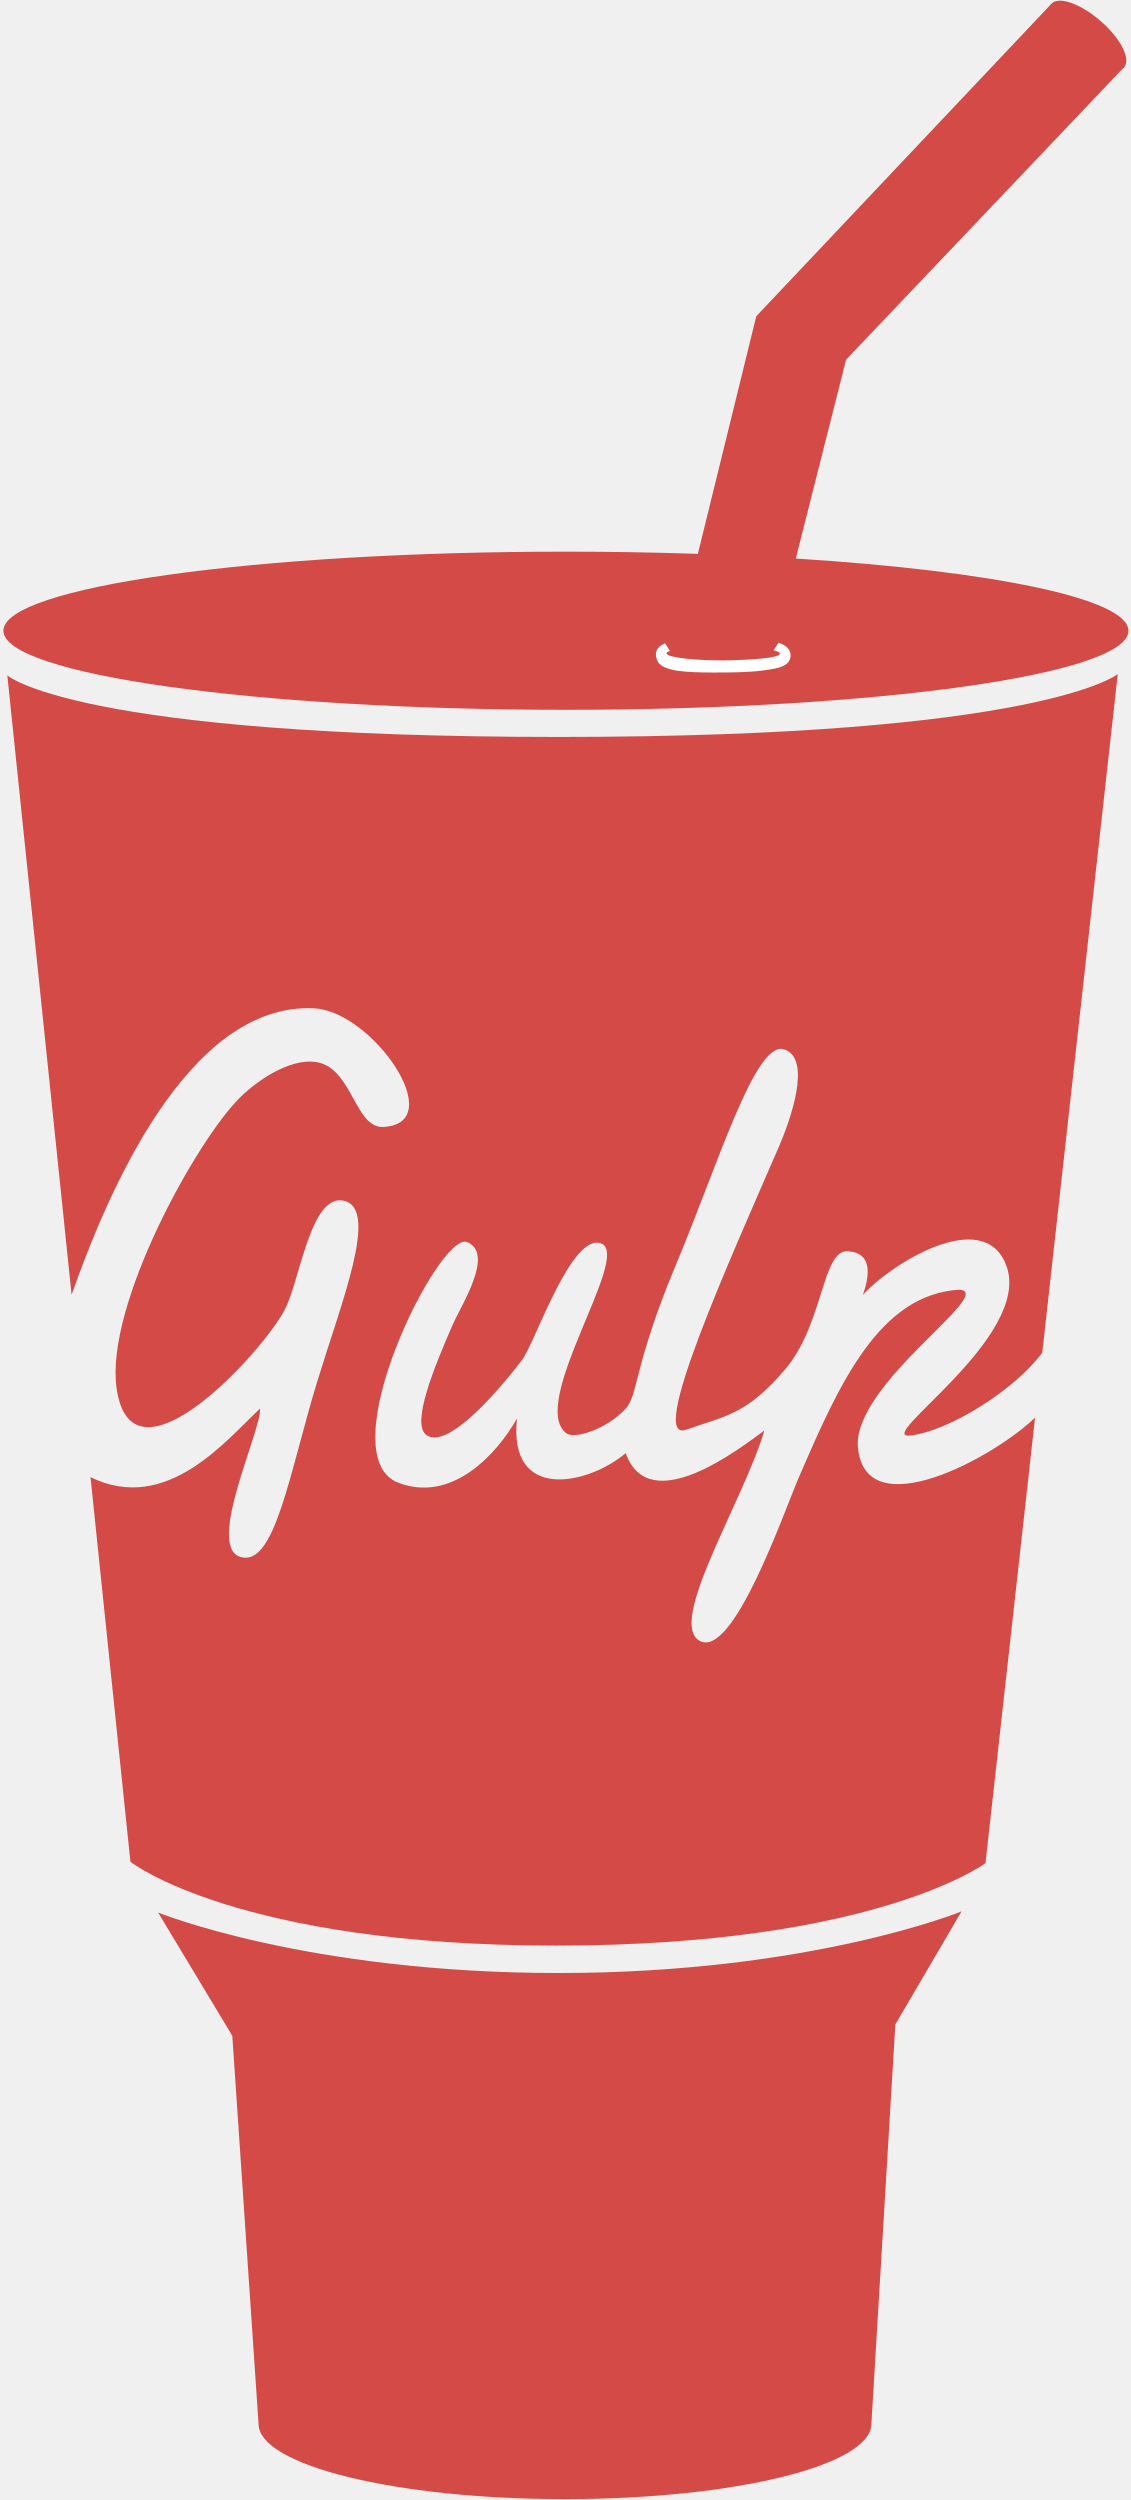
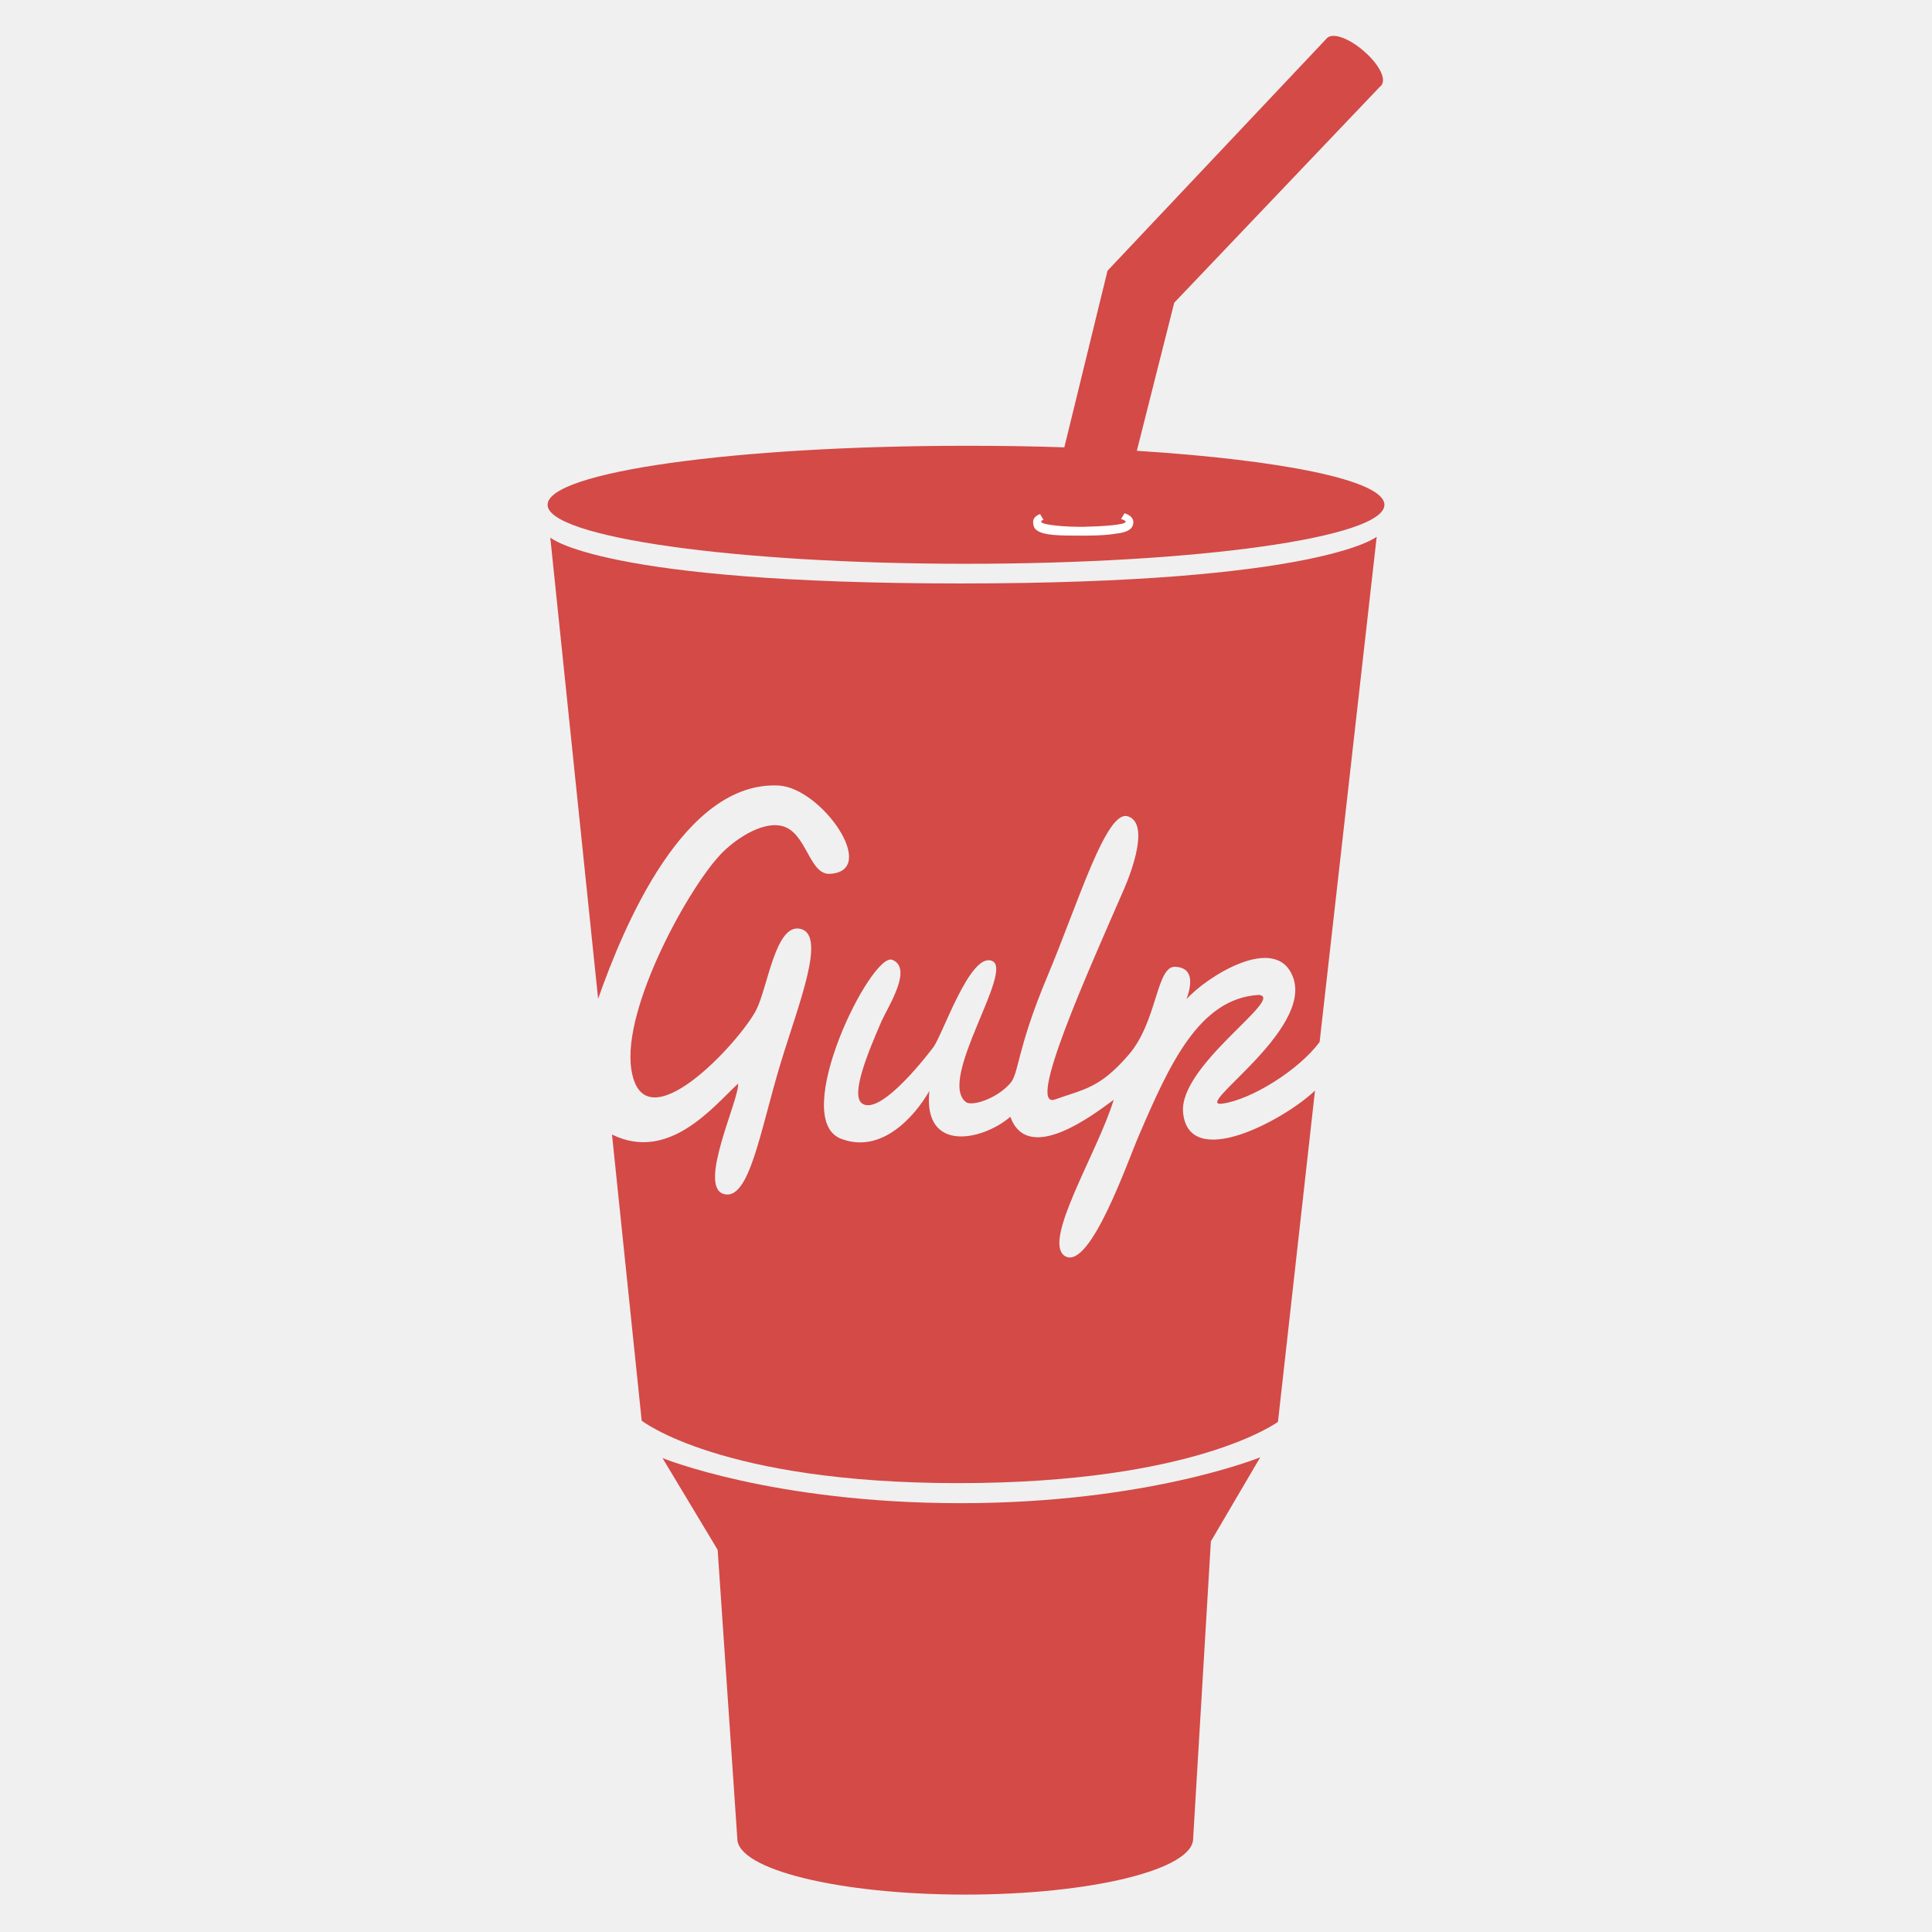
- <svg xmlns="http://www.w3.org/2000/svg" width="1131" height="2500" viewBox="0 0 256 566" preserveAspectRatio="xMinYMin meet">
-   <path d="M197.28 548.749l5.427-90.43 14.985-25.58s-34.106 13.952-91.205 13.952c-57.1 0-90.689-13.694-90.689-13.694l16.794 27.904 5.941 87.848c0 9.418 31.059 17.052 69.374 17.052 38.313 0 69.373-7.634 69.373-17.052M180.161 126.454l11.391-45.025 63.081-66.376L238.007.892l-66.784 70.707-13.226 53.793a886.14 886.14 0 0 0-29.873-.497c-70.336 0-127.355 8.016-127.355 17.902 0 9.887 57.019 17.902 127.355 17.902 70.335 0 127.353-8.015 127.353-17.902 0-7.28-30.924-13.546-75.316-16.343" fill="#D34A47" />
-   <path d="M173.535 151.669s-2.467.553-9.724.584c-7.259.03-12.413-.047-14.466-1.917-.552-.502-.854-1.499-.851-2.174.006-1.285.918-2.042 2.08-2.516l1.099 1.724c-.478.165-.751.36-.752.568-.004.976 7.422 1.644 13.102 1.572 5.681-.07 12.545-.538 12.551-1.5 0-.291-.519-.565-1.422-.781l1.094-1.712c1.472.457 2.757 1.34 2.754 2.868-.014 2.598-3.32 2.993-5.465 3.284" fill="#FFF" />
-   <path d="M254.509 15.184c1.586-1.832-.821-6.518-5.376-10.465C244.576.774 239.596-.94 238.007.892c-1.587 1.832.821 6.518 5.378 10.463 4.555 3.946 9.537 5.662 11.124 3.829M194.246 327.865c-1.495-14.384 31.462-35.216 23.004-35.883-18.208 1.041-27.27 21.338-36.431 42.596-3.357 7.791-14.844 41.013-22.378 36.923-7.532-4.088 9.765-31.407 14.613-47.631-5.594 4.102-26.109 20.041-31.396 5.114-8.5 7.219-26.663 11.13-24.614-7.833-4.522 8.01-14.671 19.193-26.853 14.546-15.998-6.101 9.27-57.062 15.553-54.491 6.284 2.57-1.268 14.179-3.246 18.687-4.35 9.921-9.375 22.393-6.018 24.946 5.751 4.374 21.401-16.547 21.749-17.007 2.927-3.867 11.266-29.166 17.987-26.261 6.721 2.905-16.764 36.308-7.983 42.937 1.771 1.338 9.017-.825 13.425-5.594 2.852-3.085 1.871-9.918 11.378-32.59 9.507-22.671 17.98-50.905 24.5-48.754 6.52 2.15 1.146 16.641-1.193 22.043-10.976 25.354-29.956 67.241-21.005 64.07 8.951-3.17 13.612-3.356 22.377-13.613 8.765-10.257 8.361-27.152 14.203-26.793 5.844.36 4.863 5.777 3.446 9.902 5.75-6.58 27.256-20.438 32.448-6.713 6.15 16.249-30.769 39.72-21.564 38.523 8.975-1.167 23.515-10.376 29.723-18.749l17.088-153.626s-17.195 14.23-126.589 14.23c-109.395 0-124.811-13.934-124.811-13.934l14.548 140.224c7.722-21.947 26.059-66.339 54.963-64.849 13.148.678 30.7 25.995 15.665 26.853-6.364.362-7.01-12.637-14.546-14.546-5.438-1.378-13.009 3.043-17.902 7.833-9.758 9.55-30.745 47.229-27.972 66.014 3.533 23.949 33.048-8.322 38.042-17.903 3.517-6.749 5.893-26.745 13.585-24.647 7.693 2.098-.671 22.734-6.247 40.979-6.264 20.487-9.557 42.098-17.408 39.612-7.852-2.484 4.938-28.932 4.475-33.566-7.38 6.809-20.976 24.047-38.37 15.515l9.035 87.078s24.013 18.973 96.35 18.973c72.337 0 97.239-18.677 97.239-18.677l11.219-100.857c-9.179 8.938-38.229 24.81-40.089 6.919" fill="#D34A47" />
+ <svg xmlns="http://www.w3.org/2000/svg" version="1.1" id="Layer_1" x="0px" y="0px" viewBox="0 0 501 501" style="enable-background:new 0 0 501 501;" xml:space="preserve">
+   <style type="text/css">
+ 	.st0{fill:#D34A47;}
+ 	.st1{fill:#FFFFFF;}
+ </style>
+   <path class="st0" d="M309.4,476.8l4.6-77.1l12.8-21.8c0,0-29.1,11.9-77.7,11.9c-48.7,0-77.3-11.7-77.3-11.7l14.3,23.8l5.1,74.9  c0,8,26.5,14.5,59.1,14.5C283,491.3,309.4,484.8,309.4,476.8 M294.8,116.9l9.7-38.4L358.3,22L344.1,9.9l-56.9,60.3L276,116  c-8.5-0.3-17-0.4-25.5-0.4c-59.9,0-108.5,6.8-108.5,15.3c0,8.4,48.6,15.3,108.5,15.3c59.9,0,108.5-6.8,108.5-15.3  C359,124.6,332.7,119.3,294.8,116.9" />
+   <path class="st1" d="M289.2,138.4c0,0-2.1,0.5-8.3,0.5c-6.2,0-10.6,0-12.3-1.6c-0.5-0.4-0.7-1.3-0.7-1.9c0-1.1,0.8-1.7,1.8-2.1  l0.9,1.5c-0.4,0.1-0.6,0.3-0.6,0.5c0,0.8,6.3,1.4,11.2,1.3c4.8-0.1,10.7-0.5,10.7-1.3c0-0.2-0.4-0.5-1.2-0.7l0.9-1.5  c1.3,0.4,2.3,1.1,2.3,2.4C293.8,137.8,291,138.2,289.2,138.4" />
+   <path class="st0" d="M358.2,22.1c1.4-1.6-0.7-5.6-4.6-8.9c-3.9-3.4-8.1-4.8-9.5-3.3c-1.4,1.6,0.7,5.6,4.6,8.9  C352.6,22.2,356.8,23.7,358.2,22.1 M306.8,288.6c-1.3-12.3,26.8-30,19.6-30.6c-15.5,0.9-23.2,18.2-31,36.3  c-2.9,6.6-12.6,34.9-19.1,31.5c-6.4-3.5,8.3-26.8,12.5-40.6c-4.8,3.5-22.2,17.1-26.8,4.4c-7.2,6.2-22.7,9.5-21-6.7  c-3.9,6.8-12.5,16.4-22.9,12.4c-13.6-5.2,7.9-48.6,13.3-46.4c5.4,2.2-1.1,12.1-2.8,15.9c-3.7,8.5-8,19.1-5.1,21.3  c4.9,3.7,18.2-14.1,18.5-14.5c2.5-3.3,9.6-24.9,15.3-22.4c5.7,2.5-14.3,30.9-6.8,36.6c1.5,1.1,7.7-0.7,11.4-4.8  c2.4-2.6,1.6-8.5,9.7-27.8c8.1-19.3,15.3-43.4,20.9-41.5c5.6,1.8,1,14.2-1,18.8c-9.4,21.6-25.5,57.3-17.9,54.6  c7.6-2.7,11.6-2.9,19.1-11.6s7.1-23.1,12.1-22.8c5,0.3,4.1,4.9,2.9,8.4c4.9-5.6,23.2-17.4,27.6-5.7c5.2,13.8-26.2,33.8-18.4,32.8  c7.6-1,20-8.8,25.3-16L357,139.2c0,0-14.7,12.1-107.9,12.1c-93.2,0-106.4-11.9-106.4-11.9L155.1,259c6.6-18.7,22.2-56.5,46.8-55.3  c11.2,0.6,26.2,22.2,13.3,22.9c-5.4,0.3-6-10.8-12.4-12.4c-4.6-1.2-11.1,2.6-15.3,6.7c-8.3,8.1-26.2,40.2-23.8,56.3  c3,20.4,28.2-7.1,32.4-15.3c3-5.8,5-22.8,11.6-21c6.6,1.8-0.6,19.4-5.3,34.9c-5.3,17.5-8.1,35.9-14.8,33.8  c-6.7-2.1,4.2-24.7,3.8-28.6c-6.3,5.8-17.9,20.5-32.7,13.2l7.7,74.2c0,0,20.5,16.2,82.1,16.2s82.9-15.9,82.9-15.9l9.6-85.9  C333.2,290.3,308.4,303.8,306.8,288.6" />
</svg>
